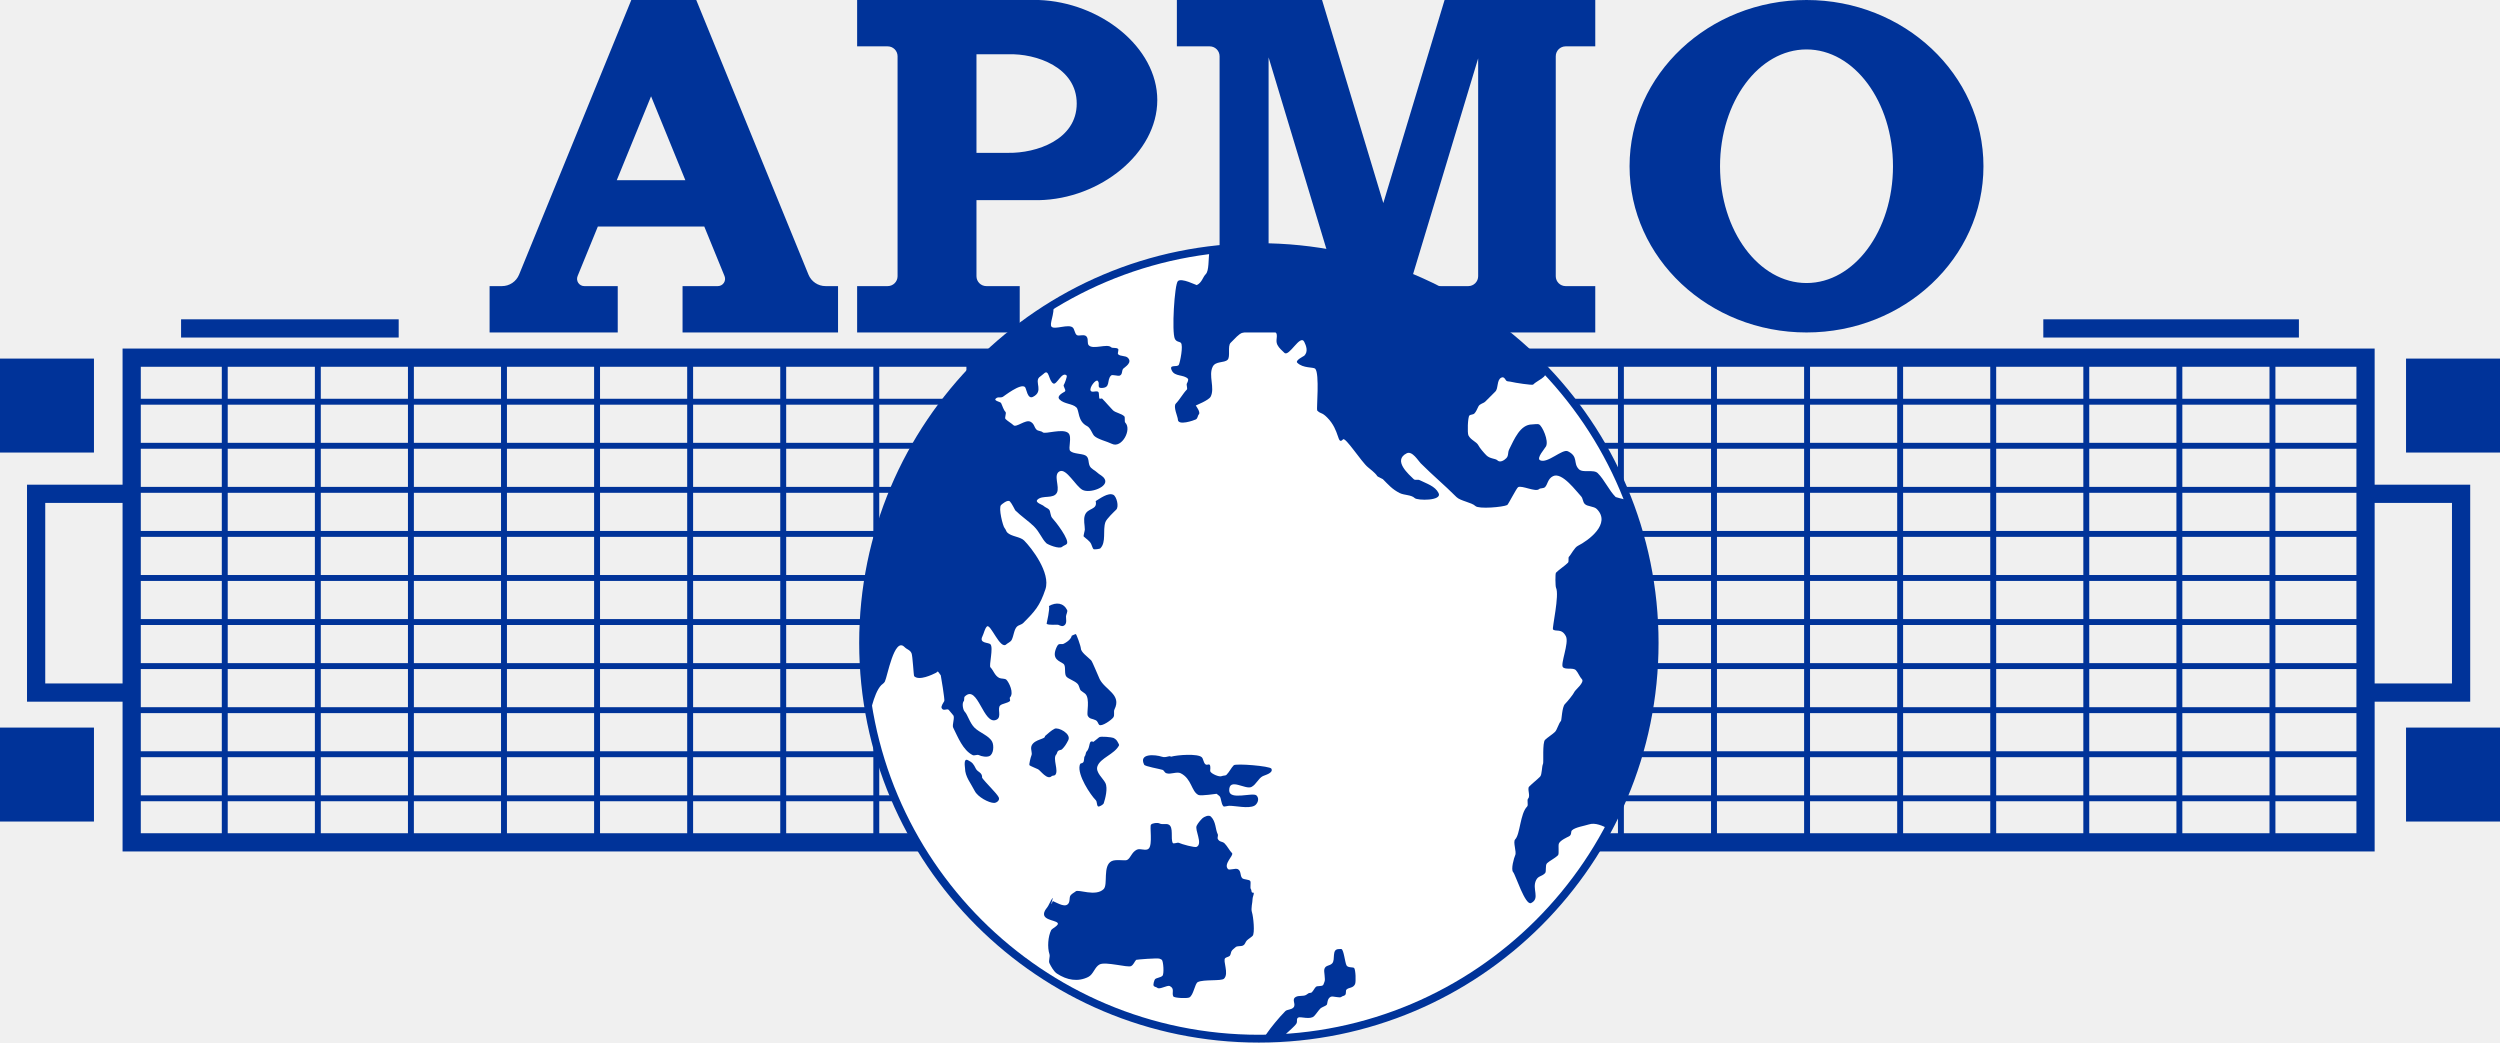
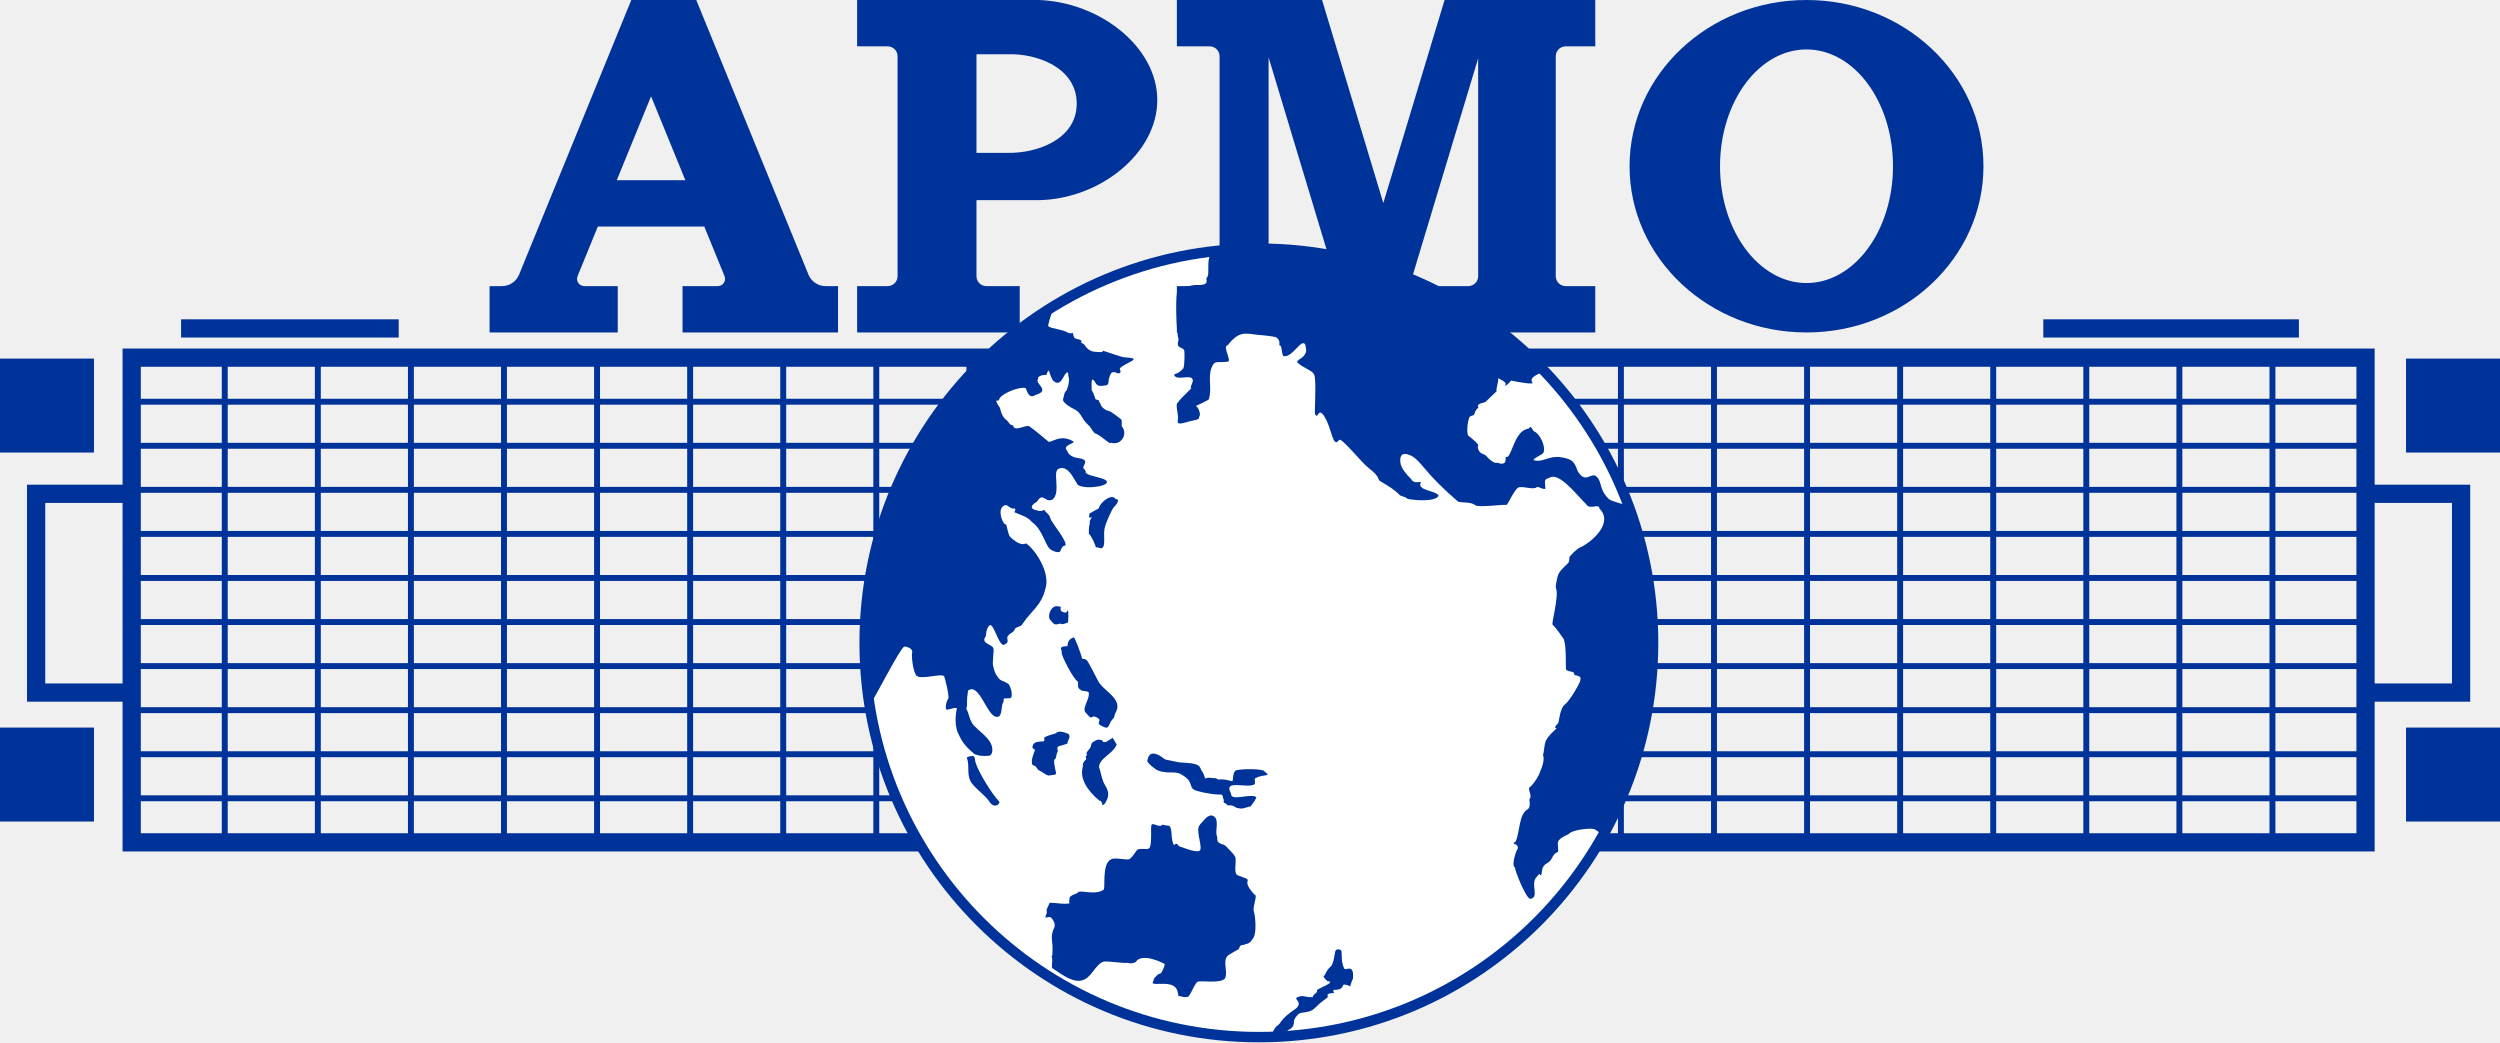
<svg xmlns="http://www.w3.org/2000/svg" width="960.129" height="400.403" viewBox="0 0 960.129 400.403">
  <path fill="#039" d="M0 137.715h36.086v36.086H0Zm0 141.712h36.086v36.086H0Zm924.043-141.712h36.086v36.086h-36.086zm0 141.712h36.086v36.086h-36.086z" />
-   <g stroke="#039">
-     <g fill="none">
-       <path stroke-width="2.275" d="M86.32 137.36v186.145m35.745-186.145v186.145m35.747-186.145v186.145m35.745-186.145v186.145m35.747-186.145v186.145m35.747-186.145v186.145m35.745-186.145v186.145m35.747-186.145v186.145M372.29 137.36v186.145M622.515 137.36v186.145m35.747-186.145v186.145m35.745-186.145v186.145m35.747-186.145v186.145m35.747-186.145v186.145m35.745-186.145v186.145m35.747-186.145v186.145M872.74 137.36v186.145M50.573 154.283h857.913M50.573 171.204h857.913M50.573 188.127h857.913M50.573 205.049h857.913M50.573 221.971h857.913M50.573 238.894h857.913M50.573 255.815h857.913M50.573 272.738h857.913M50.573 289.661h857.913M50.573 306.582h857.913" />
-       <path stroke-width="7" d="M50.573 265.983H13.875v-76.338h36.698m857.915 0h36.698v76.338h-36.698M50.573 137.361h857.915v186.144H50.573Zm18.969-11.228h83.575m631.62 0H882.9" />
-     </g>
-     <circle cx="483.471" cy="246.903" r="152" fill="#fff" stroke-width="3" />
+   <g fill="none" stroke="#039">
+     <path stroke-width="2.275" d="M86.32 137.36v186.145m35.745-186.145v186.145m35.747-186.145v186.145m35.745-186.145v186.145m35.747-186.145v186.145m35.747-186.145v186.145m35.745-186.145v186.145m35.747-186.145v186.145M372.29 137.36v186.145M622.515 137.36v186.145m35.747-186.145v186.145m35.745-186.145v186.145m35.747-186.145v186.145m35.747-186.145v186.145m35.745-186.145v186.145m35.747-186.145v186.145M872.74 137.36v186.145M50.573 154.283h857.913M50.573 171.204h857.913M50.573 188.127h857.913M50.573 205.049h857.913M50.573 221.971h857.913M50.573 238.894h857.913M50.573 255.815h857.913M50.573 272.738h857.913M50.573 289.661h857.913M50.573 306.582h857.913" />
+     <path stroke-width="7" d="M50.573 265.983H13.875v-76.338h36.698m857.915 0h36.698v76.338h-36.698M50.573 137.361h857.915v186.144H50.573Zm18.969-11.228h83.575m631.62 0H882.9" />
  </g>
+   <circle cx="483.471" cy="246.903" r="151.4" fill="#fff" stroke="#039" stroke-width="4" />
  <g fill="#039">
-     <path d="M404.54 117.004c-52.974 32.188-81.095 93.318-71.068 154.488l1.305-.005c.057-.122.134-.46.2-.796.706-2.57 1.914-6 3.506-7.593.373-.372 1.032-.705 1.362-1.364.948-1.896 3.603-17.17 7.492-13.28 1.136 1.136 2.036 1.005 2.725 2.382.438.877.817 8.65 1.023 8.855 1.873 1.873 6.902-.555 8.514-1.36.088-.045.415-.609.681-.343.437.437.694 1.036 1.022 1.364.043.043 1.597 9.408 1.363 9.877-.267.535-1.387 1.998-1.023 2.724.68 1.361 2.041-.002 2.724.682.448.447 1.328 1.668 1.703 2.043.765.764-.503 3.762 0 4.767 1.825 3.65 3.74 8.681 7.495 10.56.635.317 1.747-.319 2.382 0 1.038.518 3.036.865 4.088.34 1.57-.786 1.749-3.997 1.022-5.45-1.19-2.378-4.8-3.438-6.813-5.45-1.834-1.834-2.63-5.015-3.746-6.13-.672-.673-1.135-3.29-.34-4.086.248-.249.004-1.368.34-1.704 5.072-5.07 7.133 11.42 12.262 8.856 2.067-1.033.126-4.214 1.361-5.45.713-.712 2.94-.895 3.748-1.702.227-.227-.227-1.137 0-1.364 1.667-1.666-.344-5.792-1.363-6.81-.547-.547-2.029-.334-2.725-.682-1.798-.9-2.21-2.893-3.406-4.088-.63-.629 1.236-7.619 0-8.855-.781-.782-4.467-.26-3.064-3.065.58-1.16.873-2.916 1.703-3.746 1.38-1.38 5.13 9.173 7.492 6.81.426-.425 1.626-.866 2.043-1.7.814-1.628.853-3.918 2.045-5.11.562-.562 1.681-.662 2.383-1.363 4.48-4.48 6.38-6.537 8.515-12.94 2.116-6.349-5.418-15.978-8.174-18.734-1.495-1.495-4.89-1.482-6.472-3.064-.454-.454-.568-1.25-1.022-1.703-.647-.647-2.454-7.763-1.361-8.856.207-.207 2.504-2.265 3.406-1.363.717.716 1.967 3.33 2.043 3.406 2.134 2.134 5.348 4.326 7.153 6.13 2.328 2.33 2.94 4.644 4.767 6.472.525.525 5.056 2.438 6.131 1.363.351-.35 1.352-.67 1.703-1.022 1.402-1.402-4.534-8.962-5.45-9.877-.937-.937-.662-2.705-1.362-3.406-.568-.567-1.476-.795-2.043-1.363-.478-.477-3.469-1.3-2.385-2.383 1.927-1.927 6.2-.137 7.494-2.726 1.158-2.317-1.54-6.893 1.021-8.174 2.622-1.31 6.217 5.832 8.856 7.152 2.837 1.418 9.978-1.158 8.514-4.086-.684-1.367-2.01-1.67-3.065-2.725-.75-.75-2.149-1.233-2.724-2.384-.697-1.393-.131-3.3-1.704-4.086-1.478-.74-4.629-.54-5.79-1.703-.933-.933.79-5.343-.68-6.813-2.032-2.032-9.02.517-9.877-.34-.568-.567-1.817-.454-2.385-1.02-1.013-1.015-.78-2.265-2.385-3.068-1.842-.92-5.438 2.396-6.47 1.364-.709-.708-2.227-1.547-3.065-2.385-.454-.454.454-2.27 0-2.725-.79-.79-1.181-2.362-1.703-3.406-.259-.517-2.906-.84-2.043-1.703.87-.87 1.684-.16 2.725-.682.36-.18 6.893-5.366 8.513-3.746.564.563.905 4.826 3.065 3.746 4.17-2.085.546-5.653 2.384-7.492.418-.417 1.201-.859 1.704-1.36 2.178-2.18 1.856 2.8 3.746 3.745 1.291.646 3.328-4.847 5.11-3.067.28.28-.838 3.222-1.022 3.407-.648.647.987 2.077.34 2.724-.208.208-3.51 1.6-2.044 3.067 1.797 1.796 4.936 1.53 6.471 3.064 1.131 1.131.397 5.307 4.088 7.153 1.29.644 2.004 3.025 2.725 3.746 1.305 1.305 5.03 2.176 6.81 3.066 3.755 1.877 7.774-5.51 5.11-8.176-.351-.35.01-2.032-.34-2.383-1.15-1.15-3.375-1.332-4.428-2.384-1.227-1.227-2.571-2.91-4.088-4.428-.17-.17-.851.17-1.021 0-.225-.225-.153-2.008-.34-2.383-.515-1.03-2.552.348-3.067-.682-.587-1.175 1.978-4.492 2.725-3.746 1.002 1.003-.453 2.725 1.363 2.725 3.803 0 1.926-2.949 3.746-4.77.546-.545 2.688.36 3.407 0 1.156-.578.543-1.906 1.361-2.724.52-.52 3.564-2.225 1.703-4.086-.932-.932-2.858-.476-3.746-1.363-.34-.34.34-1.703 0-2.043-.679-.679-2.187-.145-2.725-.682-1.434-1.434-6.844.99-8.515-.682-.726-.725-.174-2.052-.68-3.064-.857-1.713-3.204-.138-4.088-1.022-.67-.67-.774-2.137-1.361-2.724-1.593-1.593-6.946.888-8.176-.342-1.023-1.024 1.228-4.812.666-8.496" />
-     <path d="M377.189 298.724c.111-2.158-1.72-2.123-2.41-3.506-.906-1.81-1.28-2.393-3.069-3.287-1.764-.882-1.095 2.622-1.095 3.067 0 3.287 2.273 5.863 3.725 8.766 1.159 2.317 5.42 4.601 7.45 4.601.913 0 2.35-.996 1.753-2.19-.786-1.574-4.92-5.444-6.354-7.451m24.104-15.997c.424 1.1-3.864 1.153-5.04 3.506-.736 1.473.466 2.794-.22 4.164-.148.297-.925 3.237-.657 3.506.26.26 2.796 1.288 3.287 1.534.93.465 3.553 4.336 5.26 2.63.258-.26.976-.1 1.314-.439 1.521-1.521-1.113-6.337.438-7.889.23-.23.315-.972.658-1.314.438-.438 1.185-.31 1.534-.658 1.026-1.026 1.603-1.892 2.41-3.506 1.231-2.462-3.815-5.104-5.259-4.382-1.3.65-2.47 1.773-3.725 2.848m18.626 2.192c-2.025-.92-1.018 2.113-2.63 3.725-.336.336-.32 1.416-.657 1.753-.447.446-.124 1.877-.657 2.41-.616.615-1.039-.01-1.315 1.096-.94 3.762 4.154 11.385 6.135 13.367.63.63.312 1.845.877 2.41.371.372 2.073-.74 2.191-1.095.612-1.836 1.683-5.839.658-7.89-.898-1.794-3.83-4.07-3.068-6.354 1.091-3.274 6.591-4.637 8.327-8.108.1-.199-.345-.91-.439-1.095-.422-.846-.826-1.29-1.753-1.753-.447-.224-4.95-.747-5.478-.22-.363.364-1.715 1.346-2.191 1.754m-17.092-52.153c.516.764-.891 6.778-.877 6.793.682.681 4.145.21 4.602.438.787.393 1.637.774 2.41 0 .792-.792.439-2.167.439-3.287 0-.614.726-1.833.438-2.41-1.402-2.805-4.205-3.138-7.012-1.534m8.765 11.394c-.14.857-1.049 2.059-3.068 3.068-.762.381-1.556-.197-2.191.438-.363.363-.882 1.555-1.096 2.41-.962 3.85 2.893 4.033 3.506 5.26.595 1.19-.08 3.644.877 4.602.86.86 3.07 1.536 4.163 2.63.767.766.755 2.069 1.315 2.629.372.372 1.36.922 1.753 1.315 1.835 1.834.415 7.403.877 8.327.7 1.402 1.71 1.074 3.067 1.753.835.417.922 1.36 1.315 1.753.91.909 4.839-1.89 5.478-2.849.59-.885 0-2.192.439-3.068 2.835-5.671-3.61-7.438-5.698-11.614-.543-1.086-2.775-6.719-3.287-7.231-1.288-1.289-3.944-3.12-3.944-4.602 0-.681-1.677-5.562-1.972-5.478-.535.153-1.023.438-1.534.657m38.128 46.456c-.667-.64-1.799.569-3.506 0-2.443-.815-9.04-1.425-6.793 3.068.338.675 5.84 1.581 7.013 1.972.7.233.731 1.047 1.533 1.315 1.66.553 3.993-.743 5.479 0 4.257 2.128 4.074 6.967 6.793 8.327 1.02.51 6.951-.5 7.012-.439.323.324.827.608 1.096.877.735.736.549 2.96 1.533 3.944.228.228 1.703-.219 2.192-.219 2.602 0 7.3 1.17 9.641 0 1.17-.584 2.152-2.669.877-3.944-1.389-1.389-10.518 2.037-10.518-1.972 0-5.06 6.207-.146 8.546-1.315 1.868-.934 2.6-3.273 4.382-4.164.824-.411 4.125-1.173 3.287-2.848-.519-1.038-13.69-2.087-14.462-1.315-1.048 1.048-1.608 2.484-2.849 3.725-.288.288-1.287.205-1.753.438-.956.478-3.95-.888-4.383-1.753-.138-.277 0-.997 0-1.314 0-2.551-1.127-.69-1.972-1.534-.7-.701-.72-2.036-1.314-2.63-1.487-1.486-9.331-.934-11.833-.22m-28.926-98.169c.832 3.538-3.156 2.457-4.163 5.478-.597 1.79 0 3.744 0 5.478 0 .419-.628 2.44-.438 2.63.815.815 2.226 1.603 2.848 2.849.223.445.58 1.675.877 1.972.34.34 2.51-.1 2.63-.22 2.407-2.407.888-6.827 1.972-10.08.435-1.306 3.445-4.102 4.163-4.82 1.163-1.163.132-5.084-1.096-5.698-2.018-1.009-5.288 1.55-6.793 2.41M404.36 346.056c-2.164 4.496 2.104-5.96-1.752 1.753-.335.67-.965 1.27-1.315 1.972-1.769 3.538 3.709 3.49 4.82 4.602.908.907-2.05 2.128-2.41 2.848-1.197 2.395-1.527 6.594-.657 9.204.33.99-.463 2.58 0 3.506.604 1.207 1.634 3.135 2.849 3.944 3.858 2.573 8.1 3.29 12.052 1.315 2.003-1.002 2.478-3.869 4.382-4.82 2.31-1.156 10.744 1.31 12.052.657.96-.48 1.323-1.761 1.973-2.41.106-.107 8.314-.774 8.984-.44.335.168.706.269.876.44.59.59.927 5.427.22 6.135-.688.687-2.274.74-2.85 1.315-.177.177-.933 2.133-.437 2.63.342.342 1.084.427 1.314.656.843.843 3.837-1.149 4.821-.657 1.984.992.642 2.598 1.315 3.944.342.685 5.339.837 6.136.439 1.68-.84 2.11-5.328 3.287-5.917 2.24-1.12 9.064-.299 10.08-1.315 1.981-1.981-.576-6.875.438-7.888.324-.324 1.374-.498 1.753-.877.33-.33.432-1.302.657-1.753.31-.62 1.103-1.103 1.534-1.534.653-.652 2.061-.263 2.849-.657.995-.498.868-1.307 1.534-1.972.562-.562 1.563-1.125 2.191-1.753.962-.962.27-7.517-.22-8.985-.524-1.576.22-3.729.22-5.259 0-.641.598-1.873.438-2.191-.23-.46-.434.004-.657-.22-.292-.291-.146-1.022-.438-1.314-.397-.397.096-2.437-.22-3.068-.328-.657-2.522-.55-3.067-1.095-.986-.986-.316-2.788-1.753-3.507-.87-.434-3.196.53-3.726 0-1.928-1.928 2.334-5.336 1.534-6.135-.978-.979-1.791-2.668-2.848-3.725-.906-.906-1.957-.408-2.63-1.753-.234-.468.234-1.286 0-1.753-.983-1.967-.637-4.801-2.63-6.793-.838-.84-2.758.128-3.286.657-.92.92-1.693 1.852-2.192 2.849-.817 1.634 2.454 6.88 0 8.107-.752.376-5.83-1.052-6.793-1.534-.604-.302-2.121.578-2.41 0-.86-1.72.414-6.038-1.534-7.012-1.064-.532-2.419.106-3.506-.438-.79-.395-2.67-.18-3.287.438-.598.599.69 7.637-.877 9.204-1.095 1.095-3.218-.253-4.601.438-2.029 1.014-2.306 3.235-3.725 3.944-.797.399-4.304-.368-5.917.439-3.527 1.763-1.327 8.996-3.068 10.737-3.045 3.046-9.808-.052-10.737.877-.418.418-1.86.975-2.191 1.972-.198.594-.087 1.707-.439 2.41-1.083 2.167-4.027.246-6.135-.657m110.634 18.397c-.264-.015-.63.047-.818.047-2.935 0-1.152 4.09-2.594 5.531-.989.99-2.442.59-2.937 2.074-.354 1.062.535 3.943 0 5.014-.14.28-.325 1.015-.52 1.21-.595.594-2.242.167-2.765.69-.562.562-.916 1.436-1.555 2.075-.3.3-.884.182-1.211.345-.37.185-.667.507-1.037.692-1.112.556-2.684.132-3.803.691-2.001 1.001.23 2.881-1.037 4.149-.885.885-2.396.668-3.111 1.383-2.44 2.44-5.813 6.633-6.914 8.296-.505.706-1.01 1.519-1.567 2.245a152 152 0 0 0 8.701-.344c-.265-.571-.28-1.148.3-1.727.65-.651 3.323-2.845 3.802-3.802.426-.852-.178-1.814.691-2.249s4.577.955 6.05-.517c.778-.779 1.682-2.202 2.419-2.94.505-.504 1.959-.921 2.42-1.382.402-.402.075-2.371 1.557-3.112.851-.425 3.495.653 4.148 0 .34-.34.968-.276 1.383-.691.517-.518.128-1.683.52-2.074.946-.947 2.464-.438 3.283-2.075.418-.835.237-5.64-.346-6.222-.423-.423-2.416.005-2.938-1.037-.603-1.208-.999-5.771-1.902-6.223a.6.6 0 0 0-.219-.047M483.47 94.904a152 152 0 0 0-18.947 1.186c-.517 3.519-.123 7.869-1.461 9.207-1.16 1.16-1.402 3.184-3.44 4.203-.143.072-5.883-2.906-7.26-1.53-1.293 1.294-2.419 19.622-1.146 22.167.626 1.251 1.761.995 2.293 1.527 1.012 1.012-.296 7.468-.766 8.408-.594 1.19-4.032-.423-2.673 2.293 1.15 2.3 4.513 1.457 6.113 3.057.425.425-.239 1.626-.381 1.91-.241.483.367 1.926 0 2.293-1.4 1.4-2.812 3.959-4.205 5.352-1.145 1.145.765 5.143.765 6.113 0 2.568 6.212.334 6.88 0 .784-.393.706-1.47 1.146-1.91.857-.857-1.147-3.348-1.147-3.44 0-.072 4.999-1.971 5.733-3.44 1.659-3.317-.936-8.064.763-11.464 1.12-2.237 4.41-1.35 5.733-2.674 1.156-1.156-.11-5.242 1.146-6.498 4.043-4.042 3.743-4.586 11.465-4.586.753 0 5.266-.084 5.733.383 1.287 1.287-.168 3.106.763 4.969.644 1.288 1.843 2.223 2.676 3.056 1.794 1.794 6.085-7.319 7.643-4.203.736 1.472 1.618 3.732 0 5.35-.116.116-3.583 1.766-2.676 2.674 2.211 2.21 6.19 1.603 6.879 2.293 1.766 1.766.444 15.73.763 16.05 1.503 1.503 1.637.49 3.823 2.676 5.013 5.013 3.787 10.88 6.115 8.406.927-.984 7.126 8.76 9.553 10.702 5.732 4.586 1.591 2.538 5.732 4.586 2.127 2.127 3.577 3.89 6.496 5.35 1.72.859 4.445.624 5.733 1.911 1.007 1.008 10.69 1.125 9.172-1.912-1.342-2.684-4.5-3.587-7.26-4.967-.783-.39-1.741.17-2.293-.382-1.672-1.672-8.227-7.16-2.676-9.936 2.114-1.057 4.461 2.932 5.35 3.82 4.88 4.882 8.974 8.21 13.757 12.994 1.497 1.497 5.903 2.08 7.262 3.44 1.242 1.242 10.602.43 12.229-.383.39-.195 3.6-6.577 4.203-6.879 1.483-.742 6.77 2.021 8.025.766.452-.452 1.703-.175 2.293-.766 1.043-1.042.992-3.17 3.057-4.203 3.522-1.761 9.107 6.049 10.701 7.643.896.895.632 2.163 1.527 3.058 1.014 1.014 3.49.815 4.586 1.91 5.673 5.673-3.313 12.166-7.26 14.14-1.332.665-2.604 3.37-3.439 4.204-.367.368.108 1.803-.383 2.293-1.321 1.321-3.18 2.414-4.586 3.82-.329.33-.24 5.252 0 5.733 1.405 2.81-1.578 15.62-1.146 16.05 1.035 1.036 3.34-.58 4.969 2.676 1.27 2.542-2.26 10.733-1.147 11.846 1.082 1.082 3.844.021 4.969 1.147.772.772 1.5 2.646 2.293 3.439 1.158 1.158-2.439 4.111-2.676 4.586-.745 1.49-2.915 4.061-3.822 4.969-1.148 1.147-1.257 6.225-1.528 6.496-.864.864-1.478 3.389-2.293 4.203-.89.89-2.958 2.193-3.822 3.057-1.07 1.07-.502 8.649-.764 9.171-.545 1.092-.341 4.164-1.146 4.97-1.333 1.332-2.832 2.448-4.205 3.821-.822.822.609 3.595-.38 4.584-.574.574.19 2.486-.384 3.06-2.703 2.702-2.675 10.7-4.586 12.61-.98.98.645 4.824 0 6.114-.404.809-1.769 5.49-.763 6.496.82.82 4.627 12.973 6.879 11.847 3.564-1.782.229-5.427 1.91-8.789.866-1.732 2.068-1.304 3.44-2.675.623-.625-.039-3.021.763-3.823.85-.85 3.064-1.916 4.205-3.056.555-.556-.04-3.743.38-4.586.604-1.207 3.225-2.375 3.823-2.674 1.19-.595.62-1.766 1.147-2.293 1.224-1.225 4.818-1.734 6.496-2.293 2.506-.836 5.394.583 7.486 1.639a152 152 0 0 0 7.574-126.155c-2.392-.557-4.663-1.133-4.742-1.213-2.608-2.607-4.253-6.545-6.879-9.171-1.614-1.614-5.682.048-7.26-1.53-2.336-2.336-.037-4.795-4.205-6.879-2.127-1.063-7.87 4.854-10.699 3.44-1.532-.766 1.897-4.557 2.293-5.35 1.097-2.195-1.43-7.783-2.676-8.406-.602-.301-2.001 0-2.676 0-4.577 0-6.86 5.697-8.789 9.553-.669 1.338-.127 2.42-1.146 3.44-.802.8-2.375 1.828-3.44.763-.702-.702-2.793-.5-4.203-1.91-.944-.945-2.547-2.804-3.056-3.823-.697-1.392-2.896-1.966-3.823-3.82-.442-.884-.263-6.996.383-7.643.368-.367 1.42-.275 1.91-.765.643-.643 1.085-1.784 1.53-2.674.556-1.113 1.887-1.126 2.673-1.912l3.823-3.82c1.278-1.279.475-4.443 2.293-5.352 1.125-.563 1.572.808 1.91 1.147.371.37 1.02.255 1.53.382 1.92.48 8.492 1.443 8.788 1.147 1.163-1.163 3.197-2.05 4.203-3.057.53-.529.615-1.341 1.1-1.998A152 152 0 0 0 483.47 94.904" />
+     <path d="M404.423 117.777c-51.494 31.02-80.702 92.838-70.44 153.109 2.041-2.832 11.77-22.139 13.309-22.537.752-.194 3.431.732 3.026 2.243-.405 1.498.47 7.999 1.762 8.998 2.061 1.545 9.846-1.275 10.575.258.109.228 2.412 8.626 1.331 8.716-.222.445-.993 2.191-.682 3.601-.266 1.217 3.996-1.049 4.185-.04.011.06-1.365 5.311.421 9.362 1.74 3.947 3.312 5.548 6.29 8.095.62.31 1.527.412 2.193.659 1.829.011.35.215 3.416.003 1.359-.094 1.708-2.543.809-4.567-1.08-2.43-4.551-4.95-6.523-6.966-1.532-1.576-1.916-4.163-2.602-5.787-.621-1.033-.369-.716-.12-1.734.073-1.083-.078-3.067.246-4.637.252-1.225-.258-1.362 1.206-1.841 4.224-.627 6.92 12.516 10.906 10.375 1.224-1.016.718-4.487 1.685-5.586.137-.722-.092-.97.132-1.167.203-.18 1.295-.144 2.155-.158a.78.78 0 0 0 .794-.676c.287-1.686-.47-3.72-.986-4.573-.301-.393-.418-.391-.832-.606-1.496-1.01-2.339-.663-3.32-2.09-.738-1.074-1.302-1.506-1.97-4.526-.303-1.369.402-6.025.16-6.577-.268-1.85-5.207-1.773-2.929-4.819.057-.082.02-3.304 1.534-4.186 1.569-.915 3.78 9.482 5.875 7.229 1.679-.521.533-2.108.896-2.829 1.039-1.745 2.307-1.326 2.891-3.072.633-.74 2.556-.865 2.798-1.738 3.658-5.381 7.338-7.181 8.858-13.558 2.116-6.349-4.167-15.387-7.445-17.496-1.849 1.228-4.946-1.28-6.193-2.636-.64-.696-1.143-4.084-1.443-4.661-.984.656-3.549-5.278-1.11-6.978 1.457-1.016 1.663.215 3.528.966 1.334-.509 1.383.665.664 1.327 3.485 1.542 5.059 1.721 6.885 3.849 3.961 2.852 4.922 8.376 6.787 10.242.487.487 3.965 2.43 4.279.372.613-1.567 1.094-1.462 1.431-1.54 2.105-.485-5.071-9.027-5.369-10.287-.532-2.25-2.045-2.375-2.237-3.336-1.153-.367-.32.963-3.862-.193-2.448-.8-.273-2.596.831-3.043 2.41-4.117 3.077.647 6.065-.939 3.285-2.799-.312-10.967 2.371-11.81 3.815-1.686 6.34 5.298 7.397 6.34 3.427 1.835 13.245.156 10.649-1.881-1.279-1.083-6.271-1.58-7.459-2.643-.778-.696.374-.416-1.021-1.823-.976-.985 2.55-3.044-1.239-3.918-.637-.147-4.159-.191-5.077-2.834-2.259-2.31 3.048-2.892 2.403-3.643-5.366-3.334-8.93 1.058-9.792-.104-1.685-1.461-6.084-5.049-7.264-5.8-1.495-.638-5.715 2.408-6.203-.342-1.454-.124-1.367-1.04-2.397-1.906-.708-.595-1.903-1.453-2.596-4.765-2.712-3.862-.697-2.484-.356-3.023-.107-1.992 7.067-5.153 10.096-4.653.565.238.97 4.642 3.91 2.675 6.113-1.746-.714-4.417 1.023-6.203-.476-1.277 3.039-1.747 3.088-1.345 1.221-3.426.814-1.374 2.303 1.55.286.56 2.324 2.965 4.092-.497 1-1.959 2.248-3.287 2.058-.817.751 1.305-.234 4.887-.384 4.7-.171 1.36-.48.647-1.02 1.906-.159.37.223-.77-.668 2.683.641 1.481 2.653 2.653 4.963 3.818 2.384 1.527 2.185 3.474 4.974 5.921 1.259 1.23 1.675 2.916 2.71 3.146 1.849.645 6.193 4.815 5.647 3.455 4.18 1.362 6.811-3.381 4.336-6.259-.153-.588.184-1.899-.207-2.646a57 57 0 0 0-4.132-3.028c-1.332-.261-3.537-1.239-3.967-3.222-1.059-1.092.536-.876-1.76-1.482-.554-1.525-.975-2.878-1.452-3.355-.137-1.549-.277-5.009.567-4.078 1.063.776.856 2.768 3.864 2.21 3.228-.189.96-1.423 3.1-4.964 1.242-.726 2.097.358 2.887.211 1.248-.232.197-1.56.352-1.857 1.871-2.346 9.76-3.867 1.843-4.286-1.316-.07-6.285-1.954-8.148-2.469-.922-.255.577.666-1.496.448-1.84-.193-3.791.351-5.898-2.885-.974-.987-1.305-.216-1.051-1.082.069-1.378-2.527-.453-2.981-2.088-.693-2.494.084-.626-2.043-1.29-2.266-1.505-6.527-1.5-7.815-2.665.405-2.309 1.736-5.442 1.933-7.425" />
+     <path d="M374.008 290.533c-.613-.486-2.283.078-2.71.375 1.147 3.107-.045 6.178 1.415 9.098 1.151 2.302 5.913 5.613 7.284 7.905 2.072 3.194 4.612.352 3.594-.232-2.606-2.717-7.817-11.116-8.94-14.859-.321-1.052-.063-1.827-.643-2.287m26.729-5.826c-1.324.132-3.554-.073-4.09 1.576-.626 1.925 1.365.882.679 2.254-.148.296-1.798 4.136-.658 5.361 1.685.281 1.407 1.53 2.44 2.01 2.257 1.047 2.86 2.414 4.79 1.757 2.381-.125 1.634-.667 1.4-2.062-.275-1.646-.782-3.302-.217-3.991.64-.447.439-1.105.851-2.406.063-.2.41-.518.294-1.098-.087-.434-.457-.78.159-1.395.195-.195 1.75-.485 3.547-1.126-.055-1.139 1.706-2.8.224-3.816-1.806-.75-3.818-1.202-4.626-.166-.789.388-3.369.724-4.531 1.758.13.96.167 1.302-.262 1.344m19.692-.095c-2.232 1.102-.571 1.622-2.536 3.587-.145.145-1.188 1.689-.28 1.531-1.351 1.35-.02 1.424-.576 1.979-1.704 1.703-.884 1.868-1.288 3.24-.977 4.155 1.771 8.672 6.533 12.582.549-.258.986.873 1.158 1.646.749.148 1.67-1.918 1.921-2.671.708-2.124-.185-3.664-1.381-5.715-.966-1.931-1.348-4.964-1.896-6.135.054-3.514 5.193-4.983 6.758-8.611.1-.199-1.461-2.507-1.554-2.693-.545.395-.754.571-2.28 1.452-.627.362-1.8.278-1.503-.346-1.942-.955-3.076.154-3.076.154m-14.705-51.83c-2.457.266-3.499 4.166-2.384 5.281 1.202 1.202 1.227 2.228 3.588 1.495 1.04-.322-.103.816 3.184-.479.113-.045.283-2.076.138-4.1-.04-.546-.004-.874-.353-.27-.21.363-.505.616-.968.529-3.085-.581-.441-2.506-2.279-2.307zm4.208 15.382c-1.132.042-2.419.106-2.487.856.771 3.028.247.059.266 1.551.02 1.614 4.63 10.4 6.274 11.215.18.476-.449 2.841 1.071 3.037-.459.645 1.785.334 3.002.98.814 2.345-2.801 6.274-1.07 7.902 3.101 3.751 1.552.477 4.155 1.785 2.682 1.348-.682 1.955 1.771 3.222 2.262 1.055 2.44 1.399 3.645-1.548.59-.885 1.538-1.495 1.594-2.947 3.854-5.699-4.479-8.791-6.414-12.661-.699-1.397-3.775-7.375-4.13-7.731-1.445-1.445-1.375-.147-2.117-1.098 0-.849-2.781-8.072-3.069-7.966-.827.306-2.34.875-2.413 3.05a.63.63 0 0 1-.078.353m38.16 43.647c-1.105-.18-.638-.353-2.56-1.49-1.293-.765-4.26-2.333-4.916 1.905.179 1.081 3.477 3.513 4.069 3.653 1.092.454 1.661.556 2.111.54 1.917.5 5.001-.125 6.478.793 5.35 2.78 3.124 4.819 5.355 6.123.934.546 6.364 1.802 9.502 1.797 1.437-.002 1.26.067 1.51 1.026.17.645.411 1.207.425 1.25-.492.829.203.862 1.105 1.494.415 1.106 1.159-.524 3.67 1.335 1.732.23 1.244.748 5.523-.608 1.221-1.736 2.057-2.723 2.115-3.557-2.728-1.459-9.855 1.922-9.72-1.359-3.032-5.443 5.522-1.993 8.786-3.347 1.057-.474-.207-2.136.645-2.561 3.456-1.727 6.371-.291 3.393-2.566-.009-.989-9.224-1.15-11.156-.261-.71.837-.797 1.785-.934 3.214-.106 1.095-.257.866-1.124.633-1.305-.35-3.094-.662-4.324-.45-.468.08-.915-.57-1.22-.525-.964.141-2.793-.535-3.982.166-.741-2.735-1.22-2.404-1.864-4.097-.846-2.223-5.902-1.79-8.372-2.192zm-29.668-94.585c-.741 3.118 1.34.438.689 1.772-.827 1.696-.589.659-.589 2.393-.51.502-.261 3.974-.377 3.571 1.215 1.047 2.095 3.634 2.923 5.421.878-.477-1.365-.738-.823-.564.89.285 2.634.838 2.837.75 1.857-.81.342-5.293 1.338-8.501.63-2.028 2.635-6.54 3.353-7.259 1.163-1.162 2.575-3.174.666-3.131-1.282-2.331-5.903 1.074-6.438 3.535zm-14.963 149.485c-.614-.057-.268.2-1.348 2.215-.354.66.097 1.328-.217 2.047-1.307 2.99.854.142 2.092 1.757 1.945 2.539.72 3.724.474 4.491-1.191 3.388.11 4.032-.307 9.154.07 1.161-.531.391-.165 1.359.477 1.262-.441 3.701.282 4.183 4.35 2.9 9.421 6.839 13.394 3.49 2.006-1.69 3.95-5.531 6.158-6.081 1.665-.327 7.33.709 9.374.442.308.253 1.741.385 2.981-.316 2.381-3.807 10.829.498 11.109.798.282-.125-.813 2.927-1.421 3.468-.337.3-.925.306-1.317.661-.825.749-1.587 1.67-1.502 1.792.207.298-.582 1.154-.336 1.4.829.828 5.067-.38 7.671.907 1.431.707 1.766 1.752 1.995 2.891l.235 1.183c1.316-.054 1.597.676 3.578.279.367-.215.74-.767 1.119-1.451.846-1.528 1.72-3.719 2.613-4.307 1.004-.662 8.958.856 10.538-1.35 1.119-1.782-.609-6.117.535-7.956.1-.346 1.11-1.28.697-.926s3.035-1.849 3.861-2.206c.66-.66.366-1.8 1.943-1.723l1.571-.49c1.31-.409 1.717-1.478 1.646-1.419 2.341-1.761 1.303-9.889.762-11.178-.314-2.035 1.51-6.008.487-6.137-.669-.451-3.448-3.832-2.818-4.822-.461-.284.317-.412.001-1.043-.328-.657-3.645-1.381-4.19-1.926-.986-.986-.269-4.283-.423-5.58-.106-.891.24-.381-.217-1.306-.613-1.24-2.537-2.961-3.541-4.083-.906-.906-2.466-.569-3.139-1.914-.234-.468-.008-1.356-.285-1.945-.848-1.803 1.304-6.785-1.695-7.804-1.693-.575-3.337 1.852-3.746 2.26-1.1 1.1-.915.981-1.105 1.286-1.973 1.904 1.516 9.109-.19 9.962-1.844.868-8.149-2.165-7.747-1.658-1.226-2.127-1.89-.268-2.068-.647-1.356-2.443-.344-6.464-1.863-7.353-2.38-.132-2.68-.829-2.957.063-2.225.072-3-1.202-3.701-.419-.565.63.396 8.102-1.056 9.108-1.232.535-3.004-.215-4.406.437-.324.15-1.631 2.679-2.955 3.553-.915.749-5.611-.802-7.238.213-3.527 1.763-2.025 11.017-2.761 11.585-3.208 2.473-9.704-.274-10.011 1.268-.034.17-3.645 1.124-3.051 2.225-.439 1.531.058 1.387-.138 1.839-2.351.276-4.279-.115-5.827-.205zm111.514 18.136c-.617-.204-1.545-.563-2.088.325-.21.216-.624 5.165-1.894 6.075-.79.565-1.654 1.968-2.35 3.464-.957.137.383 1.349 1.099 2.054 3.625.382-2.897 2.502-4.006 3.491.59 1.016-1.049 1.096-1.668 2.673-.13.33-.688-.3-1.023.067-2.014-.248-3.105-.885-4.969.111-1.272.634 2.478 1.78-.41 4.257-1.105.748-4.362 2.98-5.618 4.907-1.7 2.61-1.921.599-3.998 5.963 2.2-.192 4.344-.047 6.753-.356-.05-.84-.236-1.516-.279-2.257 1.88-.529 2.503-2.054 2.411-3.27-.069-.902 1.314-2.741 2.183-3.176s3.912-.213 5.496-1.716c.799-.758.595-.452 2.217-2.074.425-.425 2.613-1.94 3.074-2.401.402-.402-1.381-1.452 2.357-1.611.254-1.046-.441.342-.103-1.182 3.196-.108 3.044-.724 3.893-2.09 3.865.242 1.488 2.441 3.573-2.366.258-3.761-.713-4.114-2.853-3.501-.453-.121-.52-.233-.681-.605-1.323-3.043-.412-5.62-1.115-6.781m-51.52-258.184c-.692.46 1.804 3.004-3.912 2.783-1.599-.062-6.321 1.06-7.187 1.884-1.074 1.022-.634 16.399.285 19.092-1.157 3.526 1.21 2.636 2.147 4.036.159.051.272 5.686-.348 7.053-2.905 3.045-3.15 1.338-3.489 2.606 1.106 2.21 6.287-.421 7.034 1.523.637.862-1.302 3.201-.45 3.486-3.003 3.052-4.507 4.348-5.073 5.347-1.407.788.346 4.735-.101 6.815-.577 2.685 2.696.708 6.88 0 2.192-.691.842-1.073 1.352-1.308.785-.766-.52-3.962-1.303-3.981-.545-.013 5.846-2.573 4.995-2.907 1.216-3.47-.406-8.205.949-11.699 1.348-3.456 2.129-1.825 6.568-2.554.898-1.032-2.325-5.951-.341-6.203 4.478-5.726 6.759-4.581 11.936-3.999.926.013 6.358.568 6.863.993 2.14 1.805.266 2.938 1.603 3.208.512 1.094.48 3.736 1.078 3.894 3.354.885 7.105-7.318 8.383-4.258.512 2.284.56 2.89-1.003 4.656-.109.123-2.896 1.649-1.93 2.206 2.355 2.136 5.488 2.87 6.276 4.425 1.075 2.122-.007 14.951.441 15.476 1.232 1.746 1.008-2.588 3.173.162 3.366 4.872 3.408 13.163 6.018 9.549.96-.95 8.543 8.588 10.993 10.501 5.926 4.627 2.81 4.262 5.376 5.721 2.44 1.387 4.867 2.906 6.853 4.888.835.833 1.432.241 3.028 1.5 2.515.645 10.882 1.231 11.961-1.198-1.18-1.995-7.518-1.888-7.061-4.554.55-.707-.005-.727-.183-.704-.87.114-2.608.39-3.315-1.127-1.446-1.403-3.811-3.949-4.108-6.187-.21-1.585-.177-4.018 2.647-3.326 2.296.563 4.099 2.428 5.347 3.933 4.405 5.315 8.437 9.372 14.127 14.244 1.496.563 4.956-.012 6.597 1.386 1.36.941 9.855-.267 12.033-.127.435.028 2.879-5.705 4.462-6.623 1.435-.831 5.882 1.061 7.137-.194.452-.452 2.861 1.253 3.302.544-.369-4.187-.19-3.288 1.917-4.308 3.452-1.67 9.873 6.369 11.808 8.275 1.035 1.258 1.391 1.3 2.182 2.348 1.37 1.815 4.745-.727 4.873 1.368 5.673 5.673-3.33 13.112-7.358 14.915-1.623.726-3.509 2.89-4.136 3.581-.158.88.047 1.892-.618 2.516-1.321 1.32-3.51 3.113-3.957 5.051-.586 2.541-.87 4.021-.629 4.502 1.251 3.121-1.931 13.795-1.278 14.219-.695-1.177 1.855 1.733 4.172 5.224 1.27 2.542.702 11.551 1.009 11.873 1.56 1.237 2.799.28 3.085 1.591.212.974.475.236 1.995 1.032 1.45.76-1.044 4.367-1.282 4.842-.745 1.49-3.127 5.08-4.185 5.806-2.041 1.401-2.388 6.983-2.659 7.254-2.659 2.654-.018 1.409-.833 2.223-.89.89-2.669 2.274-3.834 4.395-.753 1.371-.736 4.842-1.223 5.634.441.516.585 2.699-1.034 6.318-.587 1.844-2.163 4.311-3.672 5.802-1.811.936 1.064 3.14-.516 4.98-.029-.102.702 2.806-.603 3.75-3.488 1.804-2.952 8.937-4.688 12.461-2.623 1.179 2.621.297.297 3.676-.27.875-1.932 5.497-.47 6.241-.268.686 4.465 12.717 6.022 11.99 3.293-.707-.074-5.462 2.06-8.153 2.462-3.105.727.135 2.089-1.246.168-.735-.103-3.153 2.15-4.287s1.745-3.38 3.954-4.212c.72-.271-.133-3.236.267-4.089.559-1.19 2.34-2.101 3.374-2.521 1.059-.43.555-.423 1.347-.904 2.02-1.231 7.377-1.694 8.584-1.445.829-.149 2.455 1.468 4.109 2.482 21.055-39.1 25.44-85.074 9.585-126.615-2.529-.674-6.719-1.756-7.549-2.565-3.791-3.697-2.538-6.474-4.54-8.476-2.243-2.243-4.155 2.941-7.281-2.004-1.368-3.287-1.501-4.858-6.836-5.591-4.316-.593-6.701 2.13-10.02 1.218-1.19-.403 3.316-2.192 3.554-2.875 1.108-2.466-1.454-7.426-3.474-8.181-.712-.266-1.283-2.84-2.028-1.195-4.174.851-5.177 4.772-7.067 9.069-1.493 3.393-1.604.922-1.932 2.326.254 2.741-1.799 2.311-3.197 1.751-.595.461-2.331-.385-4.261-2.582-.882-1.003-3.062-.517-3.245-3.766 1.197-.309-2.808-3.385-3.658-4.023-.793-1.412-.08-6.741.704-7.364.407-.323 1.5-.268 1.671-.94.544-2.143 1.705-2.21 1.53-2.674-.947-1.356 2.484-1.719 2.673-1.912l4.719-4.519c-1.497 1.721 1.164-5.325-.101-4.846 3.335 1.787 3.694 2.124 2.814 3.284 1.934-.959 2.14-2.274 2.651-2.15 2.355.573 9.031 1.681 7.931.706-1.528-2.483 4.134-3.691 4.666-4.377-35.239-35.91-78.804-50.553-127.505-45.95-2.765 3.169-.692 8.763-2.163 10.105" />
    <path d="M329.181 0v17.803h11.733a3.8 3.8 0 0 1 3.8 3.8v84.478a3.8 3.8 0 0 1-3.8 3.8h-11.733v17.803h62.445v-17.803h-12.811a3.8 3.8 0 0 1-3.8-3.8V76.873h23.914c23.573-.424 45.53-18.049 45.53-38.437S422.492.857 398.959 0zm84.336 39.77c0 13.895-15.471 19.11-26.319 18.931h-12.183v-37.86h12.183c10.82-.355 26.319 5.036 26.319 18.93M451.978 0v17.803h12.606a3.8 3.8 0 0 1 3.8 3.8v84.478a3.8 3.8 0 0 1-3.8 3.8h-12.606v17.803h53.027v-17.803h-13.999a3.8 3.8 0 0 1-3.8-3.8V22.037l26.498 87.844h27.6l26.385-87.465v83.665a3.8 3.8 0 0 1-3.8 3.8h-13.55v17.803h62.326v-17.803h-11.373a3.8 3.8 0 0 1-3.8-3.8V21.603a3.8 3.8 0 0 1 3.8-3.8h11.374V0h-57.874l-23.527 77.992L507.739 0ZM242.45 0l-43.098 105.473a7.09 7.09 0 0 1-6.563 4.408h-4.76v17.803h49.213v-17.803h-12.836a2.79 2.79 0 0 1-2.583-3.845l7.775-19.026h40.889l7.774 19.026a2.79 2.79 0 0 1-2.583 3.845h-13.543v17.803h59.715v-17.803h-4.791a7.09 7.09 0 0 1-6.563-4.408L267.399 0Zm7.59 36.979 13.17 32.228h-26.338zm476.965 26.863a33.212 44.857 0 0 0-33.212-44.857 33.212 44.857 0 0 0-33.212 44.857 33.212 44.857 0 0 0 33.212 44.857 33.212 44.857 0 0 0 33.212-44.857m34.745 0a67.957 63.842 0 0 1-67.957 63.842 67.957 63.842 0 0 1-67.957-63.842A67.957 63.842 0 0 1 693.793 0a67.957 63.842 0 0 1 67.957 63.842" aria-label="APMO" />
  </g>
</svg>
